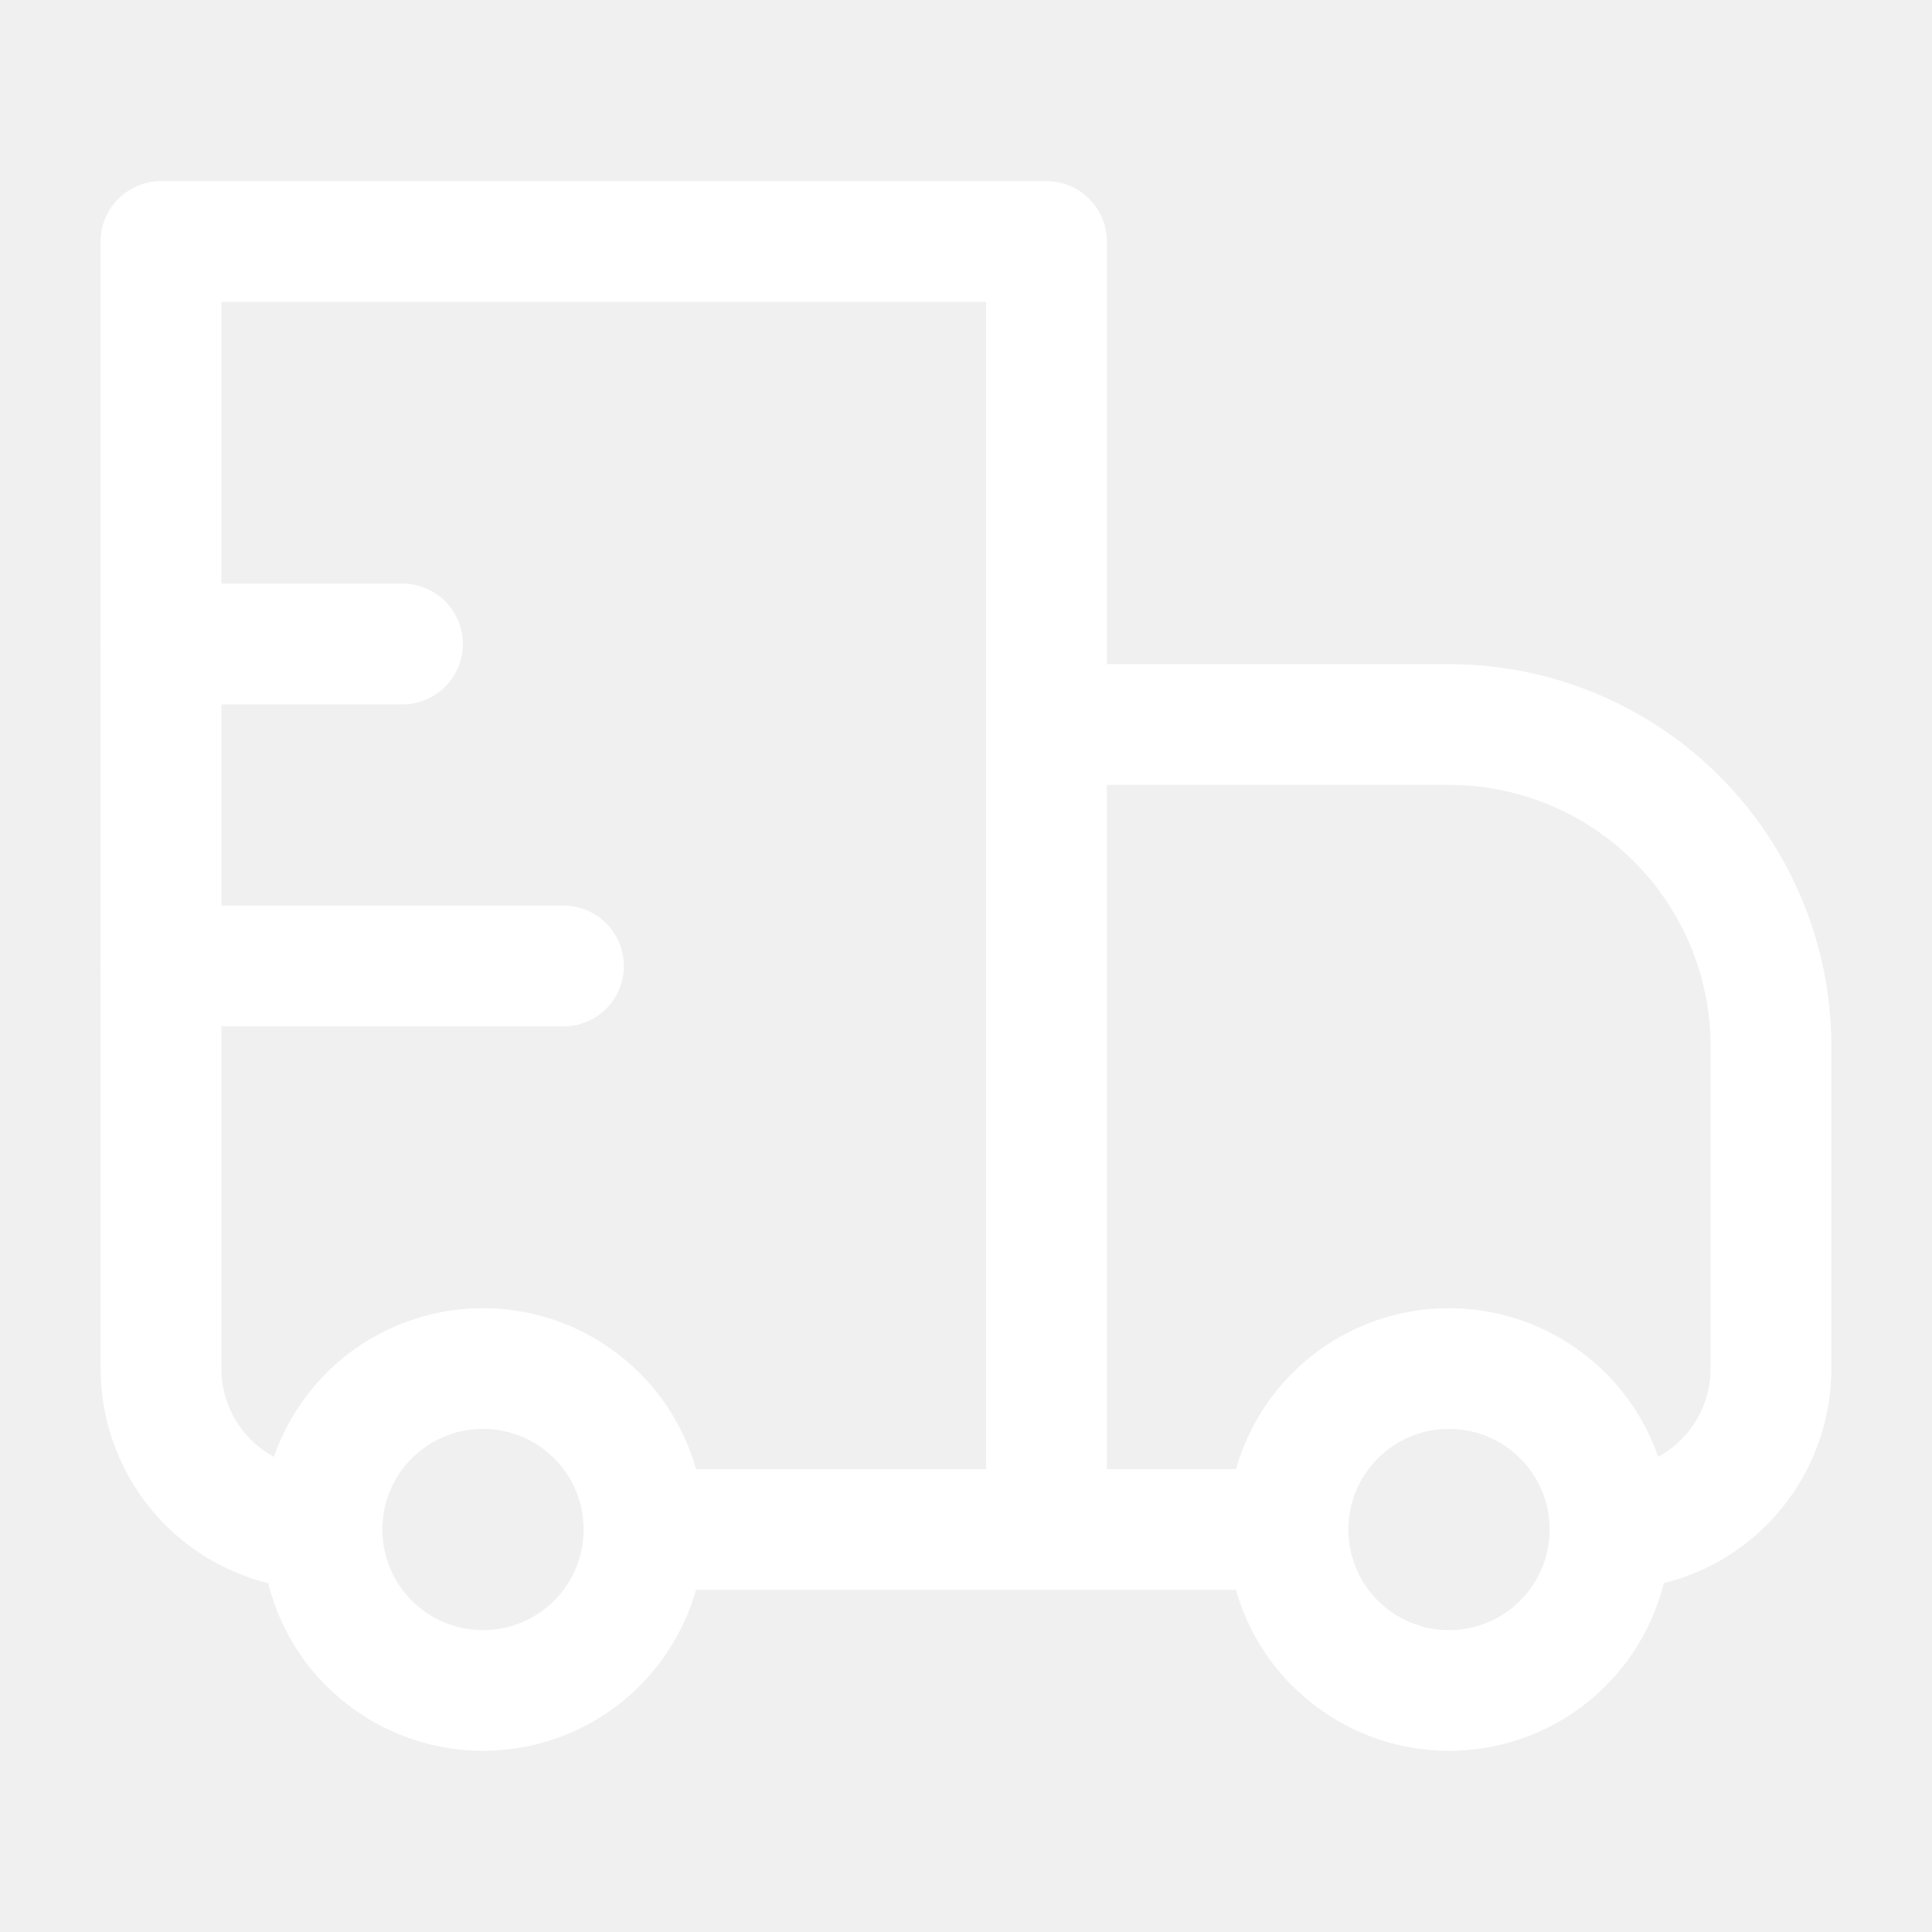
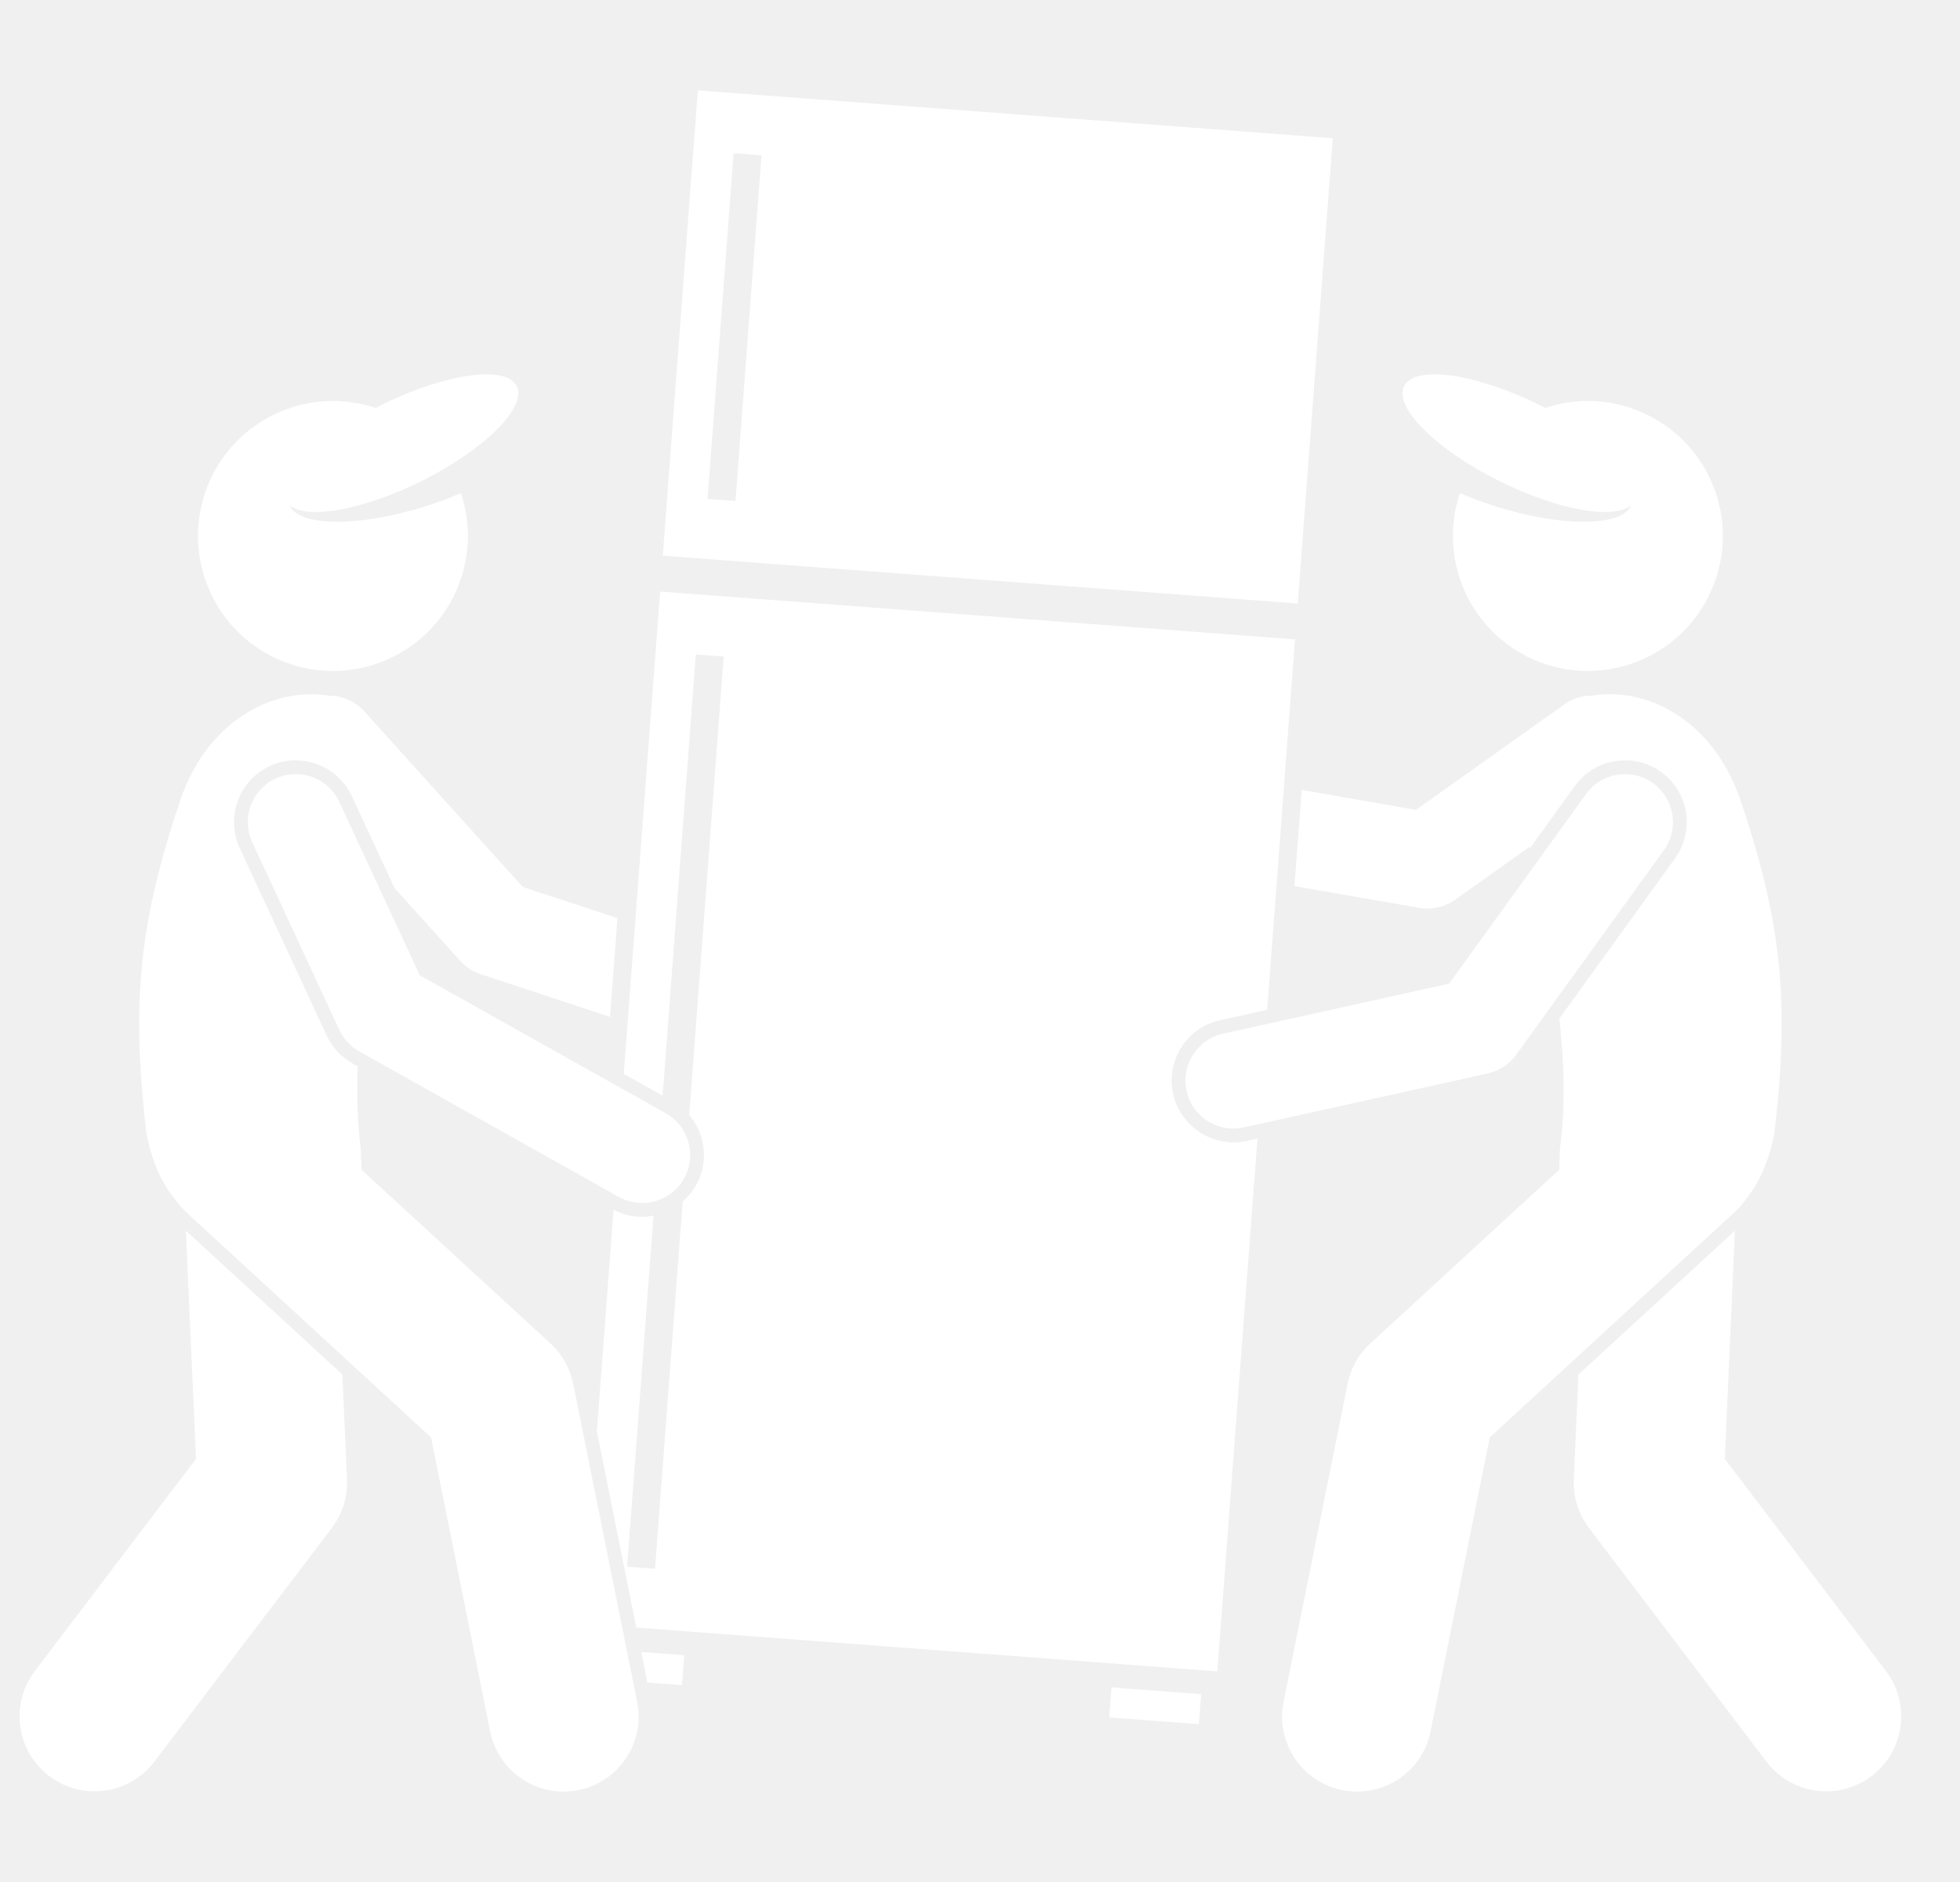
- <svg xmlns="http://www.w3.org/2000/svg" width="24" height="24" viewBox="0 0 24 24" fill="none">
-   <path d="M2 3V2.25C1.801 2.25 1.61 2.329 1.47 2.47C1.329 2.61 1.25 2.801 1.25 3H2ZM13 3H13.75C13.75 2.801 13.671 2.61 13.53 2.47C13.39 2.329 13.199 2.25 13 2.25V3ZM13 9V8.25C12.801 8.25 12.61 8.329 12.47 8.47C12.329 8.61 12.25 8.801 12.25 9H13ZM2 3.75H13V2.25H2V3.75ZM12.25 3V19H13.75V3H12.25ZM2.75 17V3H1.25V17H2.75ZM13 9.75H18V8.25H13V9.75ZM21.25 13V17H22.75V13H21.25ZM13.75 19V9H12.25V19H13.75ZM18.884 19.884C18.768 20 18.63 20.092 18.478 20.155C18.327 20.218 18.164 20.25 18 20.25C17.836 20.25 17.673 20.218 17.522 20.155C17.37 20.092 17.232 20 17.116 19.884L16.056 20.944C16.572 21.46 17.271 21.749 18 21.749C18.73 21.749 19.429 21.46 19.945 20.944L18.884 19.884ZM17.116 18.116C17.232 18 17.37 17.908 17.522 17.845C17.673 17.782 17.836 17.75 18 17.75C18.164 17.75 18.327 17.782 18.478 17.845C18.63 17.908 18.768 18 18.884 18.116L19.944 17.056C19.428 16.54 18.729 16.251 18 16.251C17.27 16.251 16.571 16.54 16.055 17.056L17.116 18.116ZM6.884 19.884C6.768 20 6.63 20.092 6.478 20.155C6.327 20.218 6.164 20.25 6 20.25C5.836 20.25 5.673 20.218 5.522 20.155C5.37 20.092 5.232 20 5.116 19.884L4.056 20.944C4.572 21.46 5.271 21.749 6 21.749C6.73 21.749 7.429 21.46 7.945 20.944L6.884 19.884ZM5.116 18.116C5.232 18 5.37 17.908 5.522 17.845C5.673 17.782 5.836 17.75 6 17.75C6.164 17.75 6.327 17.782 6.478 17.845C6.63 17.908 6.768 18 6.884 18.116L7.944 17.056C7.428 16.54 6.729 16.251 6 16.251C5.27 16.251 4.571 16.54 4.055 17.056L5.116 18.116ZM18.884 18.116C19.128 18.36 19.25 18.679 19.25 19H20.75C20.75 18.297 20.481 17.592 19.945 17.055L18.884 18.116ZM19.25 19C19.25 19.321 19.128 19.64 18.884 19.884L19.945 20.944C20.201 20.689 20.402 20.386 20.541 20.052C20.679 19.719 20.75 19.361 20.75 19H19.25ZM16 18.25H13V19.75H16V18.25ZM17.116 19.884C17 19.768 16.907 19.63 16.845 19.479C16.782 19.327 16.75 19.164 16.75 19H15.25C15.25 19.703 15.519 20.408 16.055 20.945L17.116 19.884ZM16.75 19C16.75 18.679 16.872 18.36 17.116 18.116L16.055 17.056C15.799 17.311 15.598 17.614 15.459 17.948C15.321 18.281 15.25 18.639 15.25 19H16.75ZM5.116 19.884C5 19.768 4.907 19.63 4.845 19.479C4.782 19.327 4.75 19.164 4.75 19H3.25C3.25 19.703 3.519 20.408 4.055 20.945L5.116 19.884ZM4.75 19C4.75 18.679 4.872 18.36 5.116 18.116L4.056 17.056C3.8 17.311 3.598 17.614 3.459 17.948C3.321 18.281 3.25 18.639 3.25 19H4.75ZM13 18.25H8V19.75H13V18.25ZM6.884 18.116C7.128 18.36 7.25 18.679 7.25 19H8.75C8.75 18.297 8.481 17.592 7.945 17.055L6.884 18.116ZM7.25 19C7.25 19.321 7.128 19.64 6.884 19.884L7.944 20.944C8.2 20.689 8.402 20.386 8.541 20.052C8.679 19.719 8.75 19.361 8.75 19H7.25ZM21.25 17C21.25 17.69 20.69 18.25 20 18.25V19.75C20.729 19.75 21.429 19.46 21.945 18.945C22.46 18.429 22.75 17.729 22.75 17H21.25ZM18 9.75C18.862 9.75 19.689 10.092 20.298 10.702C20.908 11.311 21.25 12.138 21.25 13H22.75C22.75 11.74 22.25 10.532 21.359 9.641C20.468 8.75 19.26 8.25 18 8.25V9.75ZM1.25 17C1.25 17.729 1.54 18.429 2.055 18.945C2.571 19.46 3.271 19.75 4 19.75V18.25C3.31 18.25 2.75 17.69 2.75 17H1.25Z" fill="white" />
-   <path d="M2 8H5M2 12H7" stroke="white" stroke-width="1.5" stroke-linecap="round" stroke-linejoin="round" />
+ <svg xmlns="http://www.w3.org/2000/svg" width="25" height="24" viewBox="0 0 25 24" fill="none">
+   <g clip-path="url(#clip0_2149_346)">
+     <path d="M18.101 11.577C18.136 11.584 18.171 11.586 18.206 11.586C18.332 11.586 18.456 11.547 18.561 11.473L19.508 10.8C19.51 10.807 19.511 10.813 19.512 10.82L20.088 10.022C20.236 9.818 20.475 9.696 20.728 9.696C20.894 9.696 21.053 9.747 21.189 9.845C21.541 10.099 21.62 10.593 21.366 10.945L19.89 12.989C19.909 13.17 19.924 13.352 19.934 13.534C19.953 13.912 19.946 14.287 19.898 14.646C19.892 14.744 19.89 14.833 19.89 14.915L17.479 17.132C17.33 17.269 17.228 17.449 17.189 17.648L16.372 21.702C16.268 22.22 16.604 22.724 17.121 22.828C17.185 22.841 17.248 22.847 17.311 22.847C17.757 22.847 18.156 22.534 18.247 22.079L19.002 18.33L22.129 15.454C22.184 15.403 22.231 15.347 22.272 15.288C22.434 15.091 22.561 14.82 22.633 14.449C22.708 13.806 22.739 13.263 22.72 12.753C22.688 11.913 22.523 11.161 22.199 10.201C21.831 9.13 20.949 8.759 20.302 8.871C20.18 8.872 20.058 8.908 19.952 8.984L18.06 10.328L16.604 10.073L16.511 11.3L18.101 11.577Z" fill="white" />
+     <path d="M17 1.763L8.901 1.153L8.454 7.086L16.553 7.696L17 1.763ZM9.381 6.389L9.025 6.362L9.357 1.954L9.713 1.981L9.381 6.389Z" fill="white" />
+     <path d="M16.039 14.519L15.903 14.549C15.847 14.561 15.789 14.568 15.732 14.568C15.366 14.568 15.043 14.308 14.963 13.95C14.918 13.744 14.955 13.533 15.068 13.356C15.181 13.178 15.357 13.056 15.562 13.01L16.163 12.877L16.518 8.154L8.42 7.544L7.956 13.695L8.452 13.972L8.875 8.346L9.231 8.372L8.791 14.22C8.863 14.305 8.918 14.405 8.949 14.516C9.006 14.719 8.981 14.931 8.878 15.115C8.833 15.194 8.775 15.263 8.708 15.322L8.355 20.006L7.999 19.979L8.336 15.502C8.289 15.511 8.24 15.518 8.19 15.518C8.064 15.518 7.938 15.486 7.826 15.427L7.613 18.254L8.116 20.755L15.527 21.314L16.039 14.519Z" fill="white" />
+     <path d="M8.699 21.49L8.727 21.108L8.179 21.067L8.257 21.456L8.699 21.49Z" fill="white" />
+     <path d="M14.148 21.901L14.177 21.519L15.321 21.605L15.292 21.987L14.148 21.901Z" fill="white" />
+     <path d="M20.074 18.865C20.064 19.088 20.132 19.308 20.268 19.486L22.532 22.466C22.72 22.714 23.006 22.844 23.294 22.844C23.496 22.844 23.699 22.78 23.872 22.649C24.293 22.33 24.375 21.73 24.055 21.309L22 18.604L22.129 15.694L20.133 17.529L20.074 18.865Z" fill="white" />
+     <path d="M19.142 6.144C19.884 6.509 20.586 6.628 20.807 6.443C20.694 6.716 19.932 6.726 19.081 6.459C18.918 6.408 18.764 6.35 18.621 6.289C18.351 7.093 18.71 7.993 19.492 8.379C20.345 8.799 21.377 8.449 21.797 7.596C22.218 6.743 21.867 5.711 21.014 5.291C20.591 5.082 20.124 5.064 19.709 5.202C19.682 5.188 19.655 5.174 19.627 5.16C18.812 4.759 18.043 4.653 17.909 4.925C17.775 5.196 18.327 5.742 19.142 6.144Z" fill="white" />
+     <path d="M15.6 13.182C15.27 13.255 15.062 13.582 15.135 13.912C15.198 14.197 15.451 14.392 15.732 14.392C15.776 14.392 15.82 14.387 15.865 14.377L18.976 13.689C19.122 13.656 19.252 13.571 19.34 13.45L21.223 10.842C21.421 10.568 21.359 10.185 21.085 9.988C20.811 9.79 20.429 9.851 20.231 10.125L18.484 12.544L15.6 13.182Z" fill="white" />
+     <path d="M0.628 22.649C0.801 22.781 1.004 22.844 1.206 22.844C1.494 22.844 1.78 22.714 1.968 22.466L4.232 19.486C4.367 19.308 4.436 19.088 4.426 18.865L4.367 17.529L2.371 15.694L2.5 18.604L0.445 21.309C0.125 21.73 0.207 22.33 0.628 22.649Z" fill="white" />
+     <path d="M2.228 15.288C2.269 15.348 2.316 15.404 2.371 15.455L5.498 18.33L6.252 22.08C6.344 22.534 6.743 22.848 7.189 22.847C7.251 22.847 7.315 22.841 7.379 22.828C7.896 22.724 8.232 22.22 8.127 21.702L7.311 17.648C7.271 17.45 7.17 17.269 7.021 17.132L4.609 14.915C4.61 14.833 4.607 14.744 4.602 14.646C4.573 14.432 4.56 14.211 4.557 13.988C4.556 13.859 4.557 13.729 4.563 13.599L4.497 13.562C4.351 13.48 4.237 13.357 4.167 13.206L3.058 10.816C2.875 10.421 3.047 9.952 3.441 9.769C3.546 9.72 3.657 9.696 3.772 9.696C4.078 9.696 4.359 9.875 4.487 10.152L5.032 11.325L5.869 12.252C5.94 12.331 6.03 12.39 6.131 12.423L7.781 12.967L7.876 11.709L6.668 11.311L4.648 9.073C4.529 8.941 4.365 8.873 4.2 8.872C3.552 8.759 2.67 9.129 2.301 10.201C1.868 11.486 1.718 12.399 1.794 13.649C1.81 13.901 1.833 14.165 1.866 14.449C1.939 14.82 2.066 15.091 2.228 15.288Z" fill="white" />
+     <path d="M5.008 8.379C5.79 7.993 6.149 7.093 5.879 6.289C5.736 6.35 5.582 6.408 5.419 6.459C4.568 6.726 3.806 6.716 3.693 6.443C3.914 6.628 4.616 6.509 5.358 6.144C6.173 5.742 6.725 5.196 6.591 4.925C6.457 4.653 5.688 4.759 4.873 5.16C4.845 5.174 4.818 5.188 4.791 5.202C4.376 5.064 3.909 5.082 3.486 5.291C2.633 5.711 2.283 6.743 2.703 7.596C3.123 8.449 4.155 8.799 5.008 8.379Z" fill="white" />
+     <path d="M7.892 15.263C7.986 15.316 8.089 15.341 8.19 15.341C8.404 15.341 8.612 15.229 8.725 15.029C8.89 14.734 8.785 14.361 8.49 14.195L5.354 12.437L4.328 10.226C4.186 9.919 3.822 9.786 3.515 9.928C3.209 10.071 3.075 10.434 3.218 10.741L4.327 13.132C4.381 13.248 4.471 13.345 4.583 13.408L7.892 15.263Z" fill="white" />
+   </g>
+   <defs>
+     <clipPath id="clip0_2149_346">
+       <rect width="24" height="24" fill="white" transform="translate(0.25)" />
+     </clipPath>
+   </defs>
</svg>
